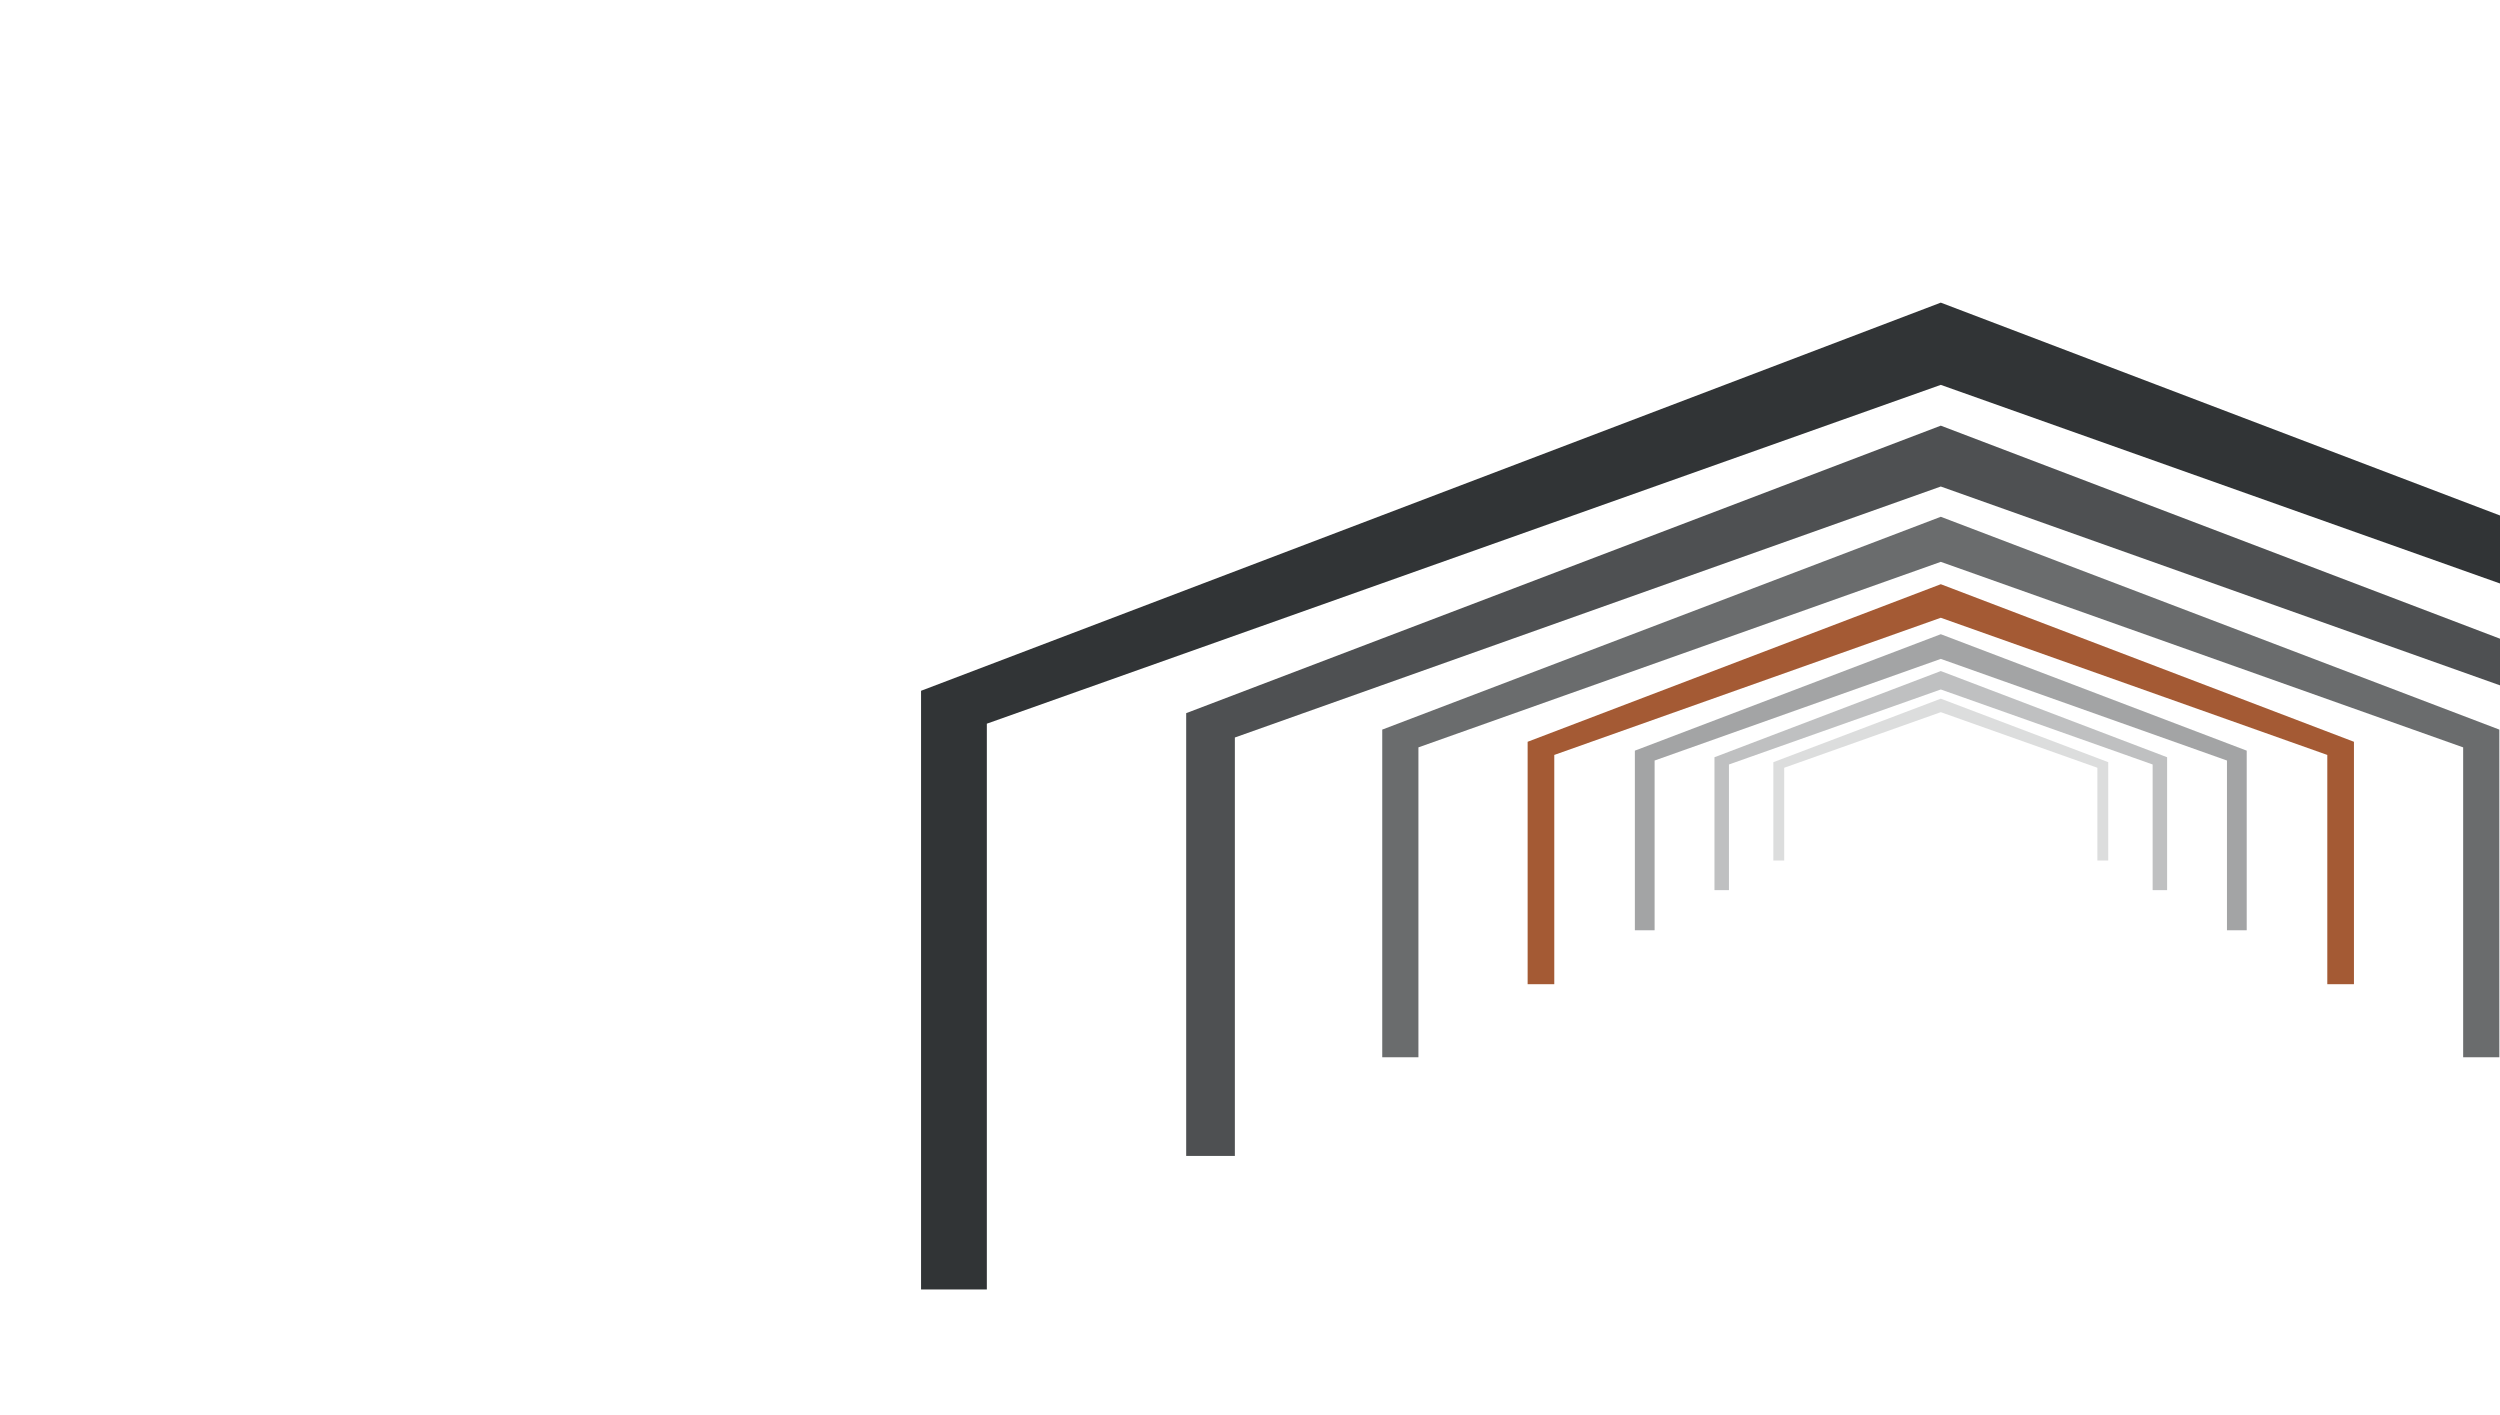
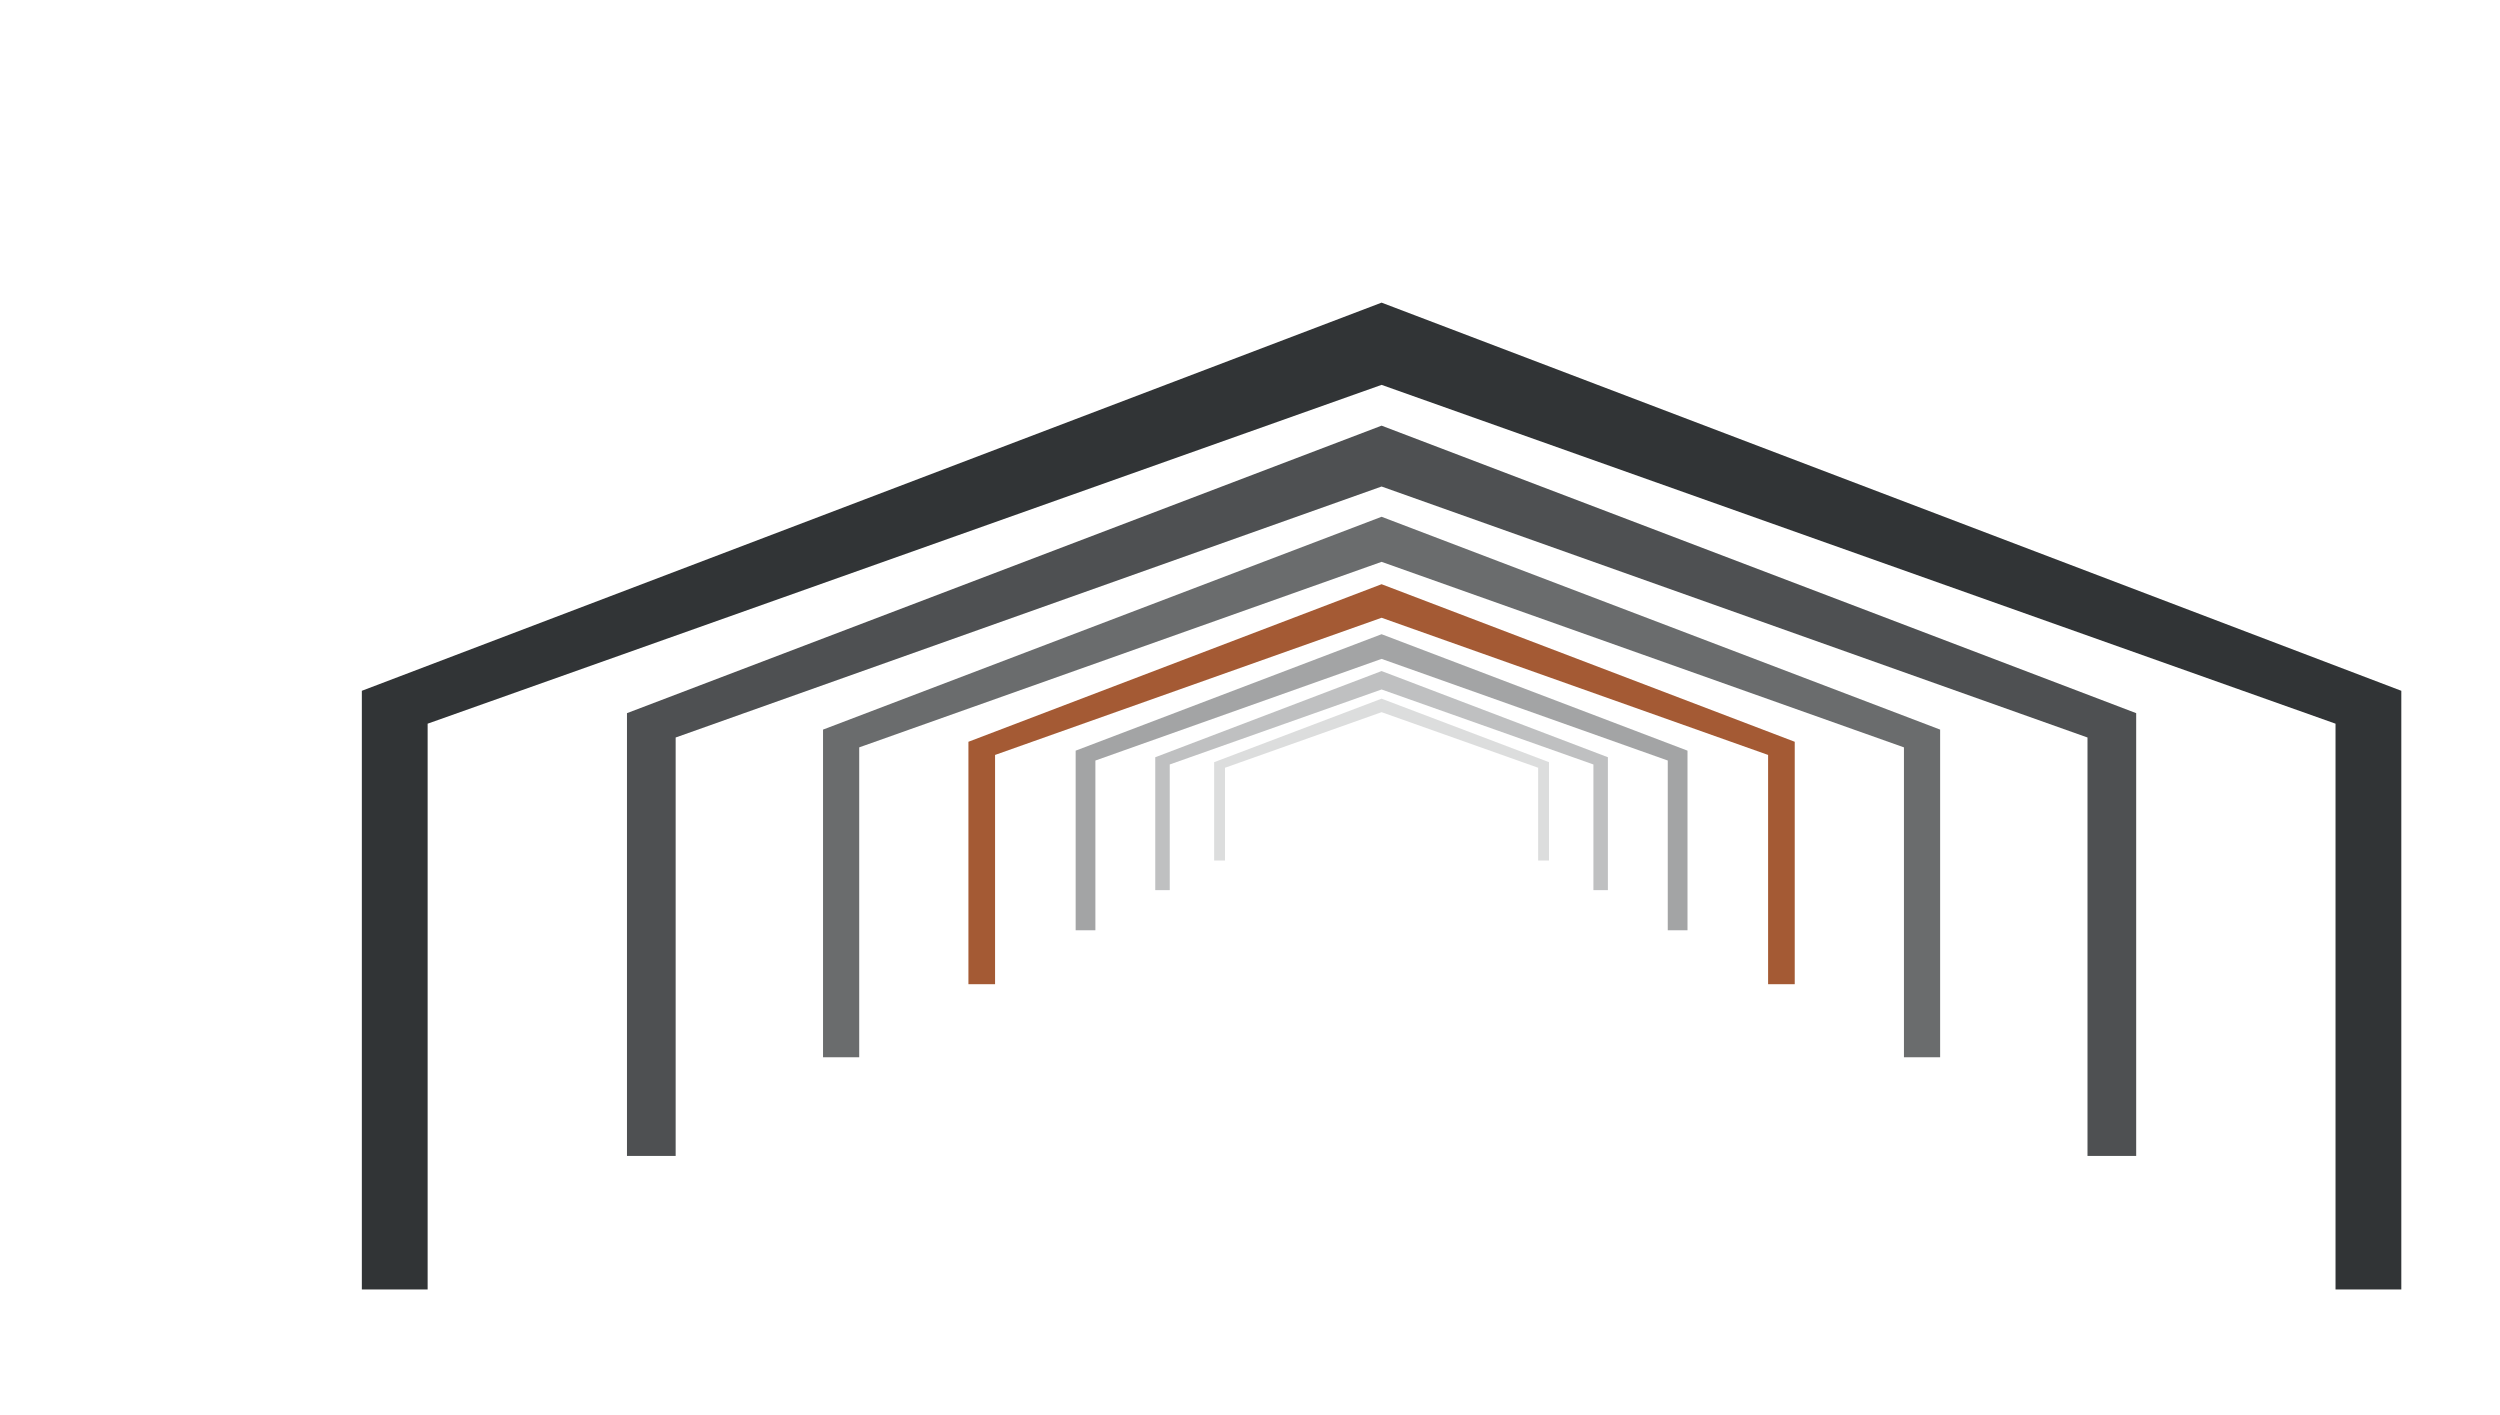
<svg xmlns="http://www.w3.org/2000/svg" width="760" height="430" viewBox="0 0 760 430" fill="none" stroke-linecap="round">
-   <path fill="#25282A" fill-opacity="0.16" d="M539.1 261.6V231.7L590 212.4L640.9 231.7V261.6H637.6V233.4L590 216.5L542.4 233.4V261.6Z" />
-   <path fill="#25282A" fill-opacity="0.29" d="M521.2 270.6V230.2L590 204L658.8 230.2V270.6H654.4V232.4L590 209.6L525.6 232.4V270.6Z" />
-   <path fill="#25282A" fill-opacity="0.42" d="M497 282.8V228.2L590 192.8L683 228.2V282.8H677V231.2L590 200.3L503 231.2V282.8Z" />
-   <path fill="#A0522A" fill-opacity="0.95" d="M464.4 299.2V225.5L590 177.6L715.6 225.5V299.2H707.5V229.5L590 187.8L472.5 229.5V299.2Z" />
-   <path fill="#25282A" fill-opacity="0.68" d="M420.2 321.4V221.8L590 157.1L759.8 221.8V321.4H748.8V227.2L590 170.8L431.2 227.2V321.4Z" />
-   <path fill="#25282A" fill-opacity="0.81" d="M360.6 351.4V216.8L590 129.4L819.4 216.8V351.4H804.6V224.2L590 147.9L375.4 224.2V351.4Z" />
-   <path fill="#25282A" fill-opacity="0.94" d="M280 392V210L590 92L900 210V392H880V220L590 117L300 220V392Z" />
+   <path fill="#25282A" fill-opacity="0.16" d="M369.1 261.6V231.7L420 212.4L470.9 231.7V261.6H467.6V233.4L420 216.5L372.4 233.4V261.6Z" />
+   <path fill="#25282A" fill-opacity="0.29" d="M351.2 270.6V230.2L420 204L488.8 230.2V270.6H484.4V232.4L420 209.6L355.6 232.4V270.6Z" />
+   <path fill="#25282A" fill-opacity="0.42" d="M327 282.8V228.2L420 192.8L513 228.2V282.8H507V231.2L420 200.3L333 231.2V282.8Z" />
+   <path fill="#A0522A" fill-opacity="0.95" d="M294.4 299.2V225.5L420 177.6L545.6 225.5V299.2H537.5V229.5L420 187.8L302.5 229.5V299.2Z" />
+   <path fill="#25282A" fill-opacity="0.68" d="M250.2 321.4V221.8L420 157.1L589.8 221.8V321.4H578.8V227.2L420 170.8L261.2 227.2V321.4Z" />
+   <path fill="#25282A" fill-opacity="0.81" d="M190.6 351.4V216.8L420 129.4L649.4 216.8V351.4H634.6V224.2L420 147.9L205.4 224.2V351.4Z" />
+   <path fill="#25282A" fill-opacity="0.94" d="M110 392V210L420 92L730 210V392H710V220L420 117L130 220V392Z" />
</svg>
